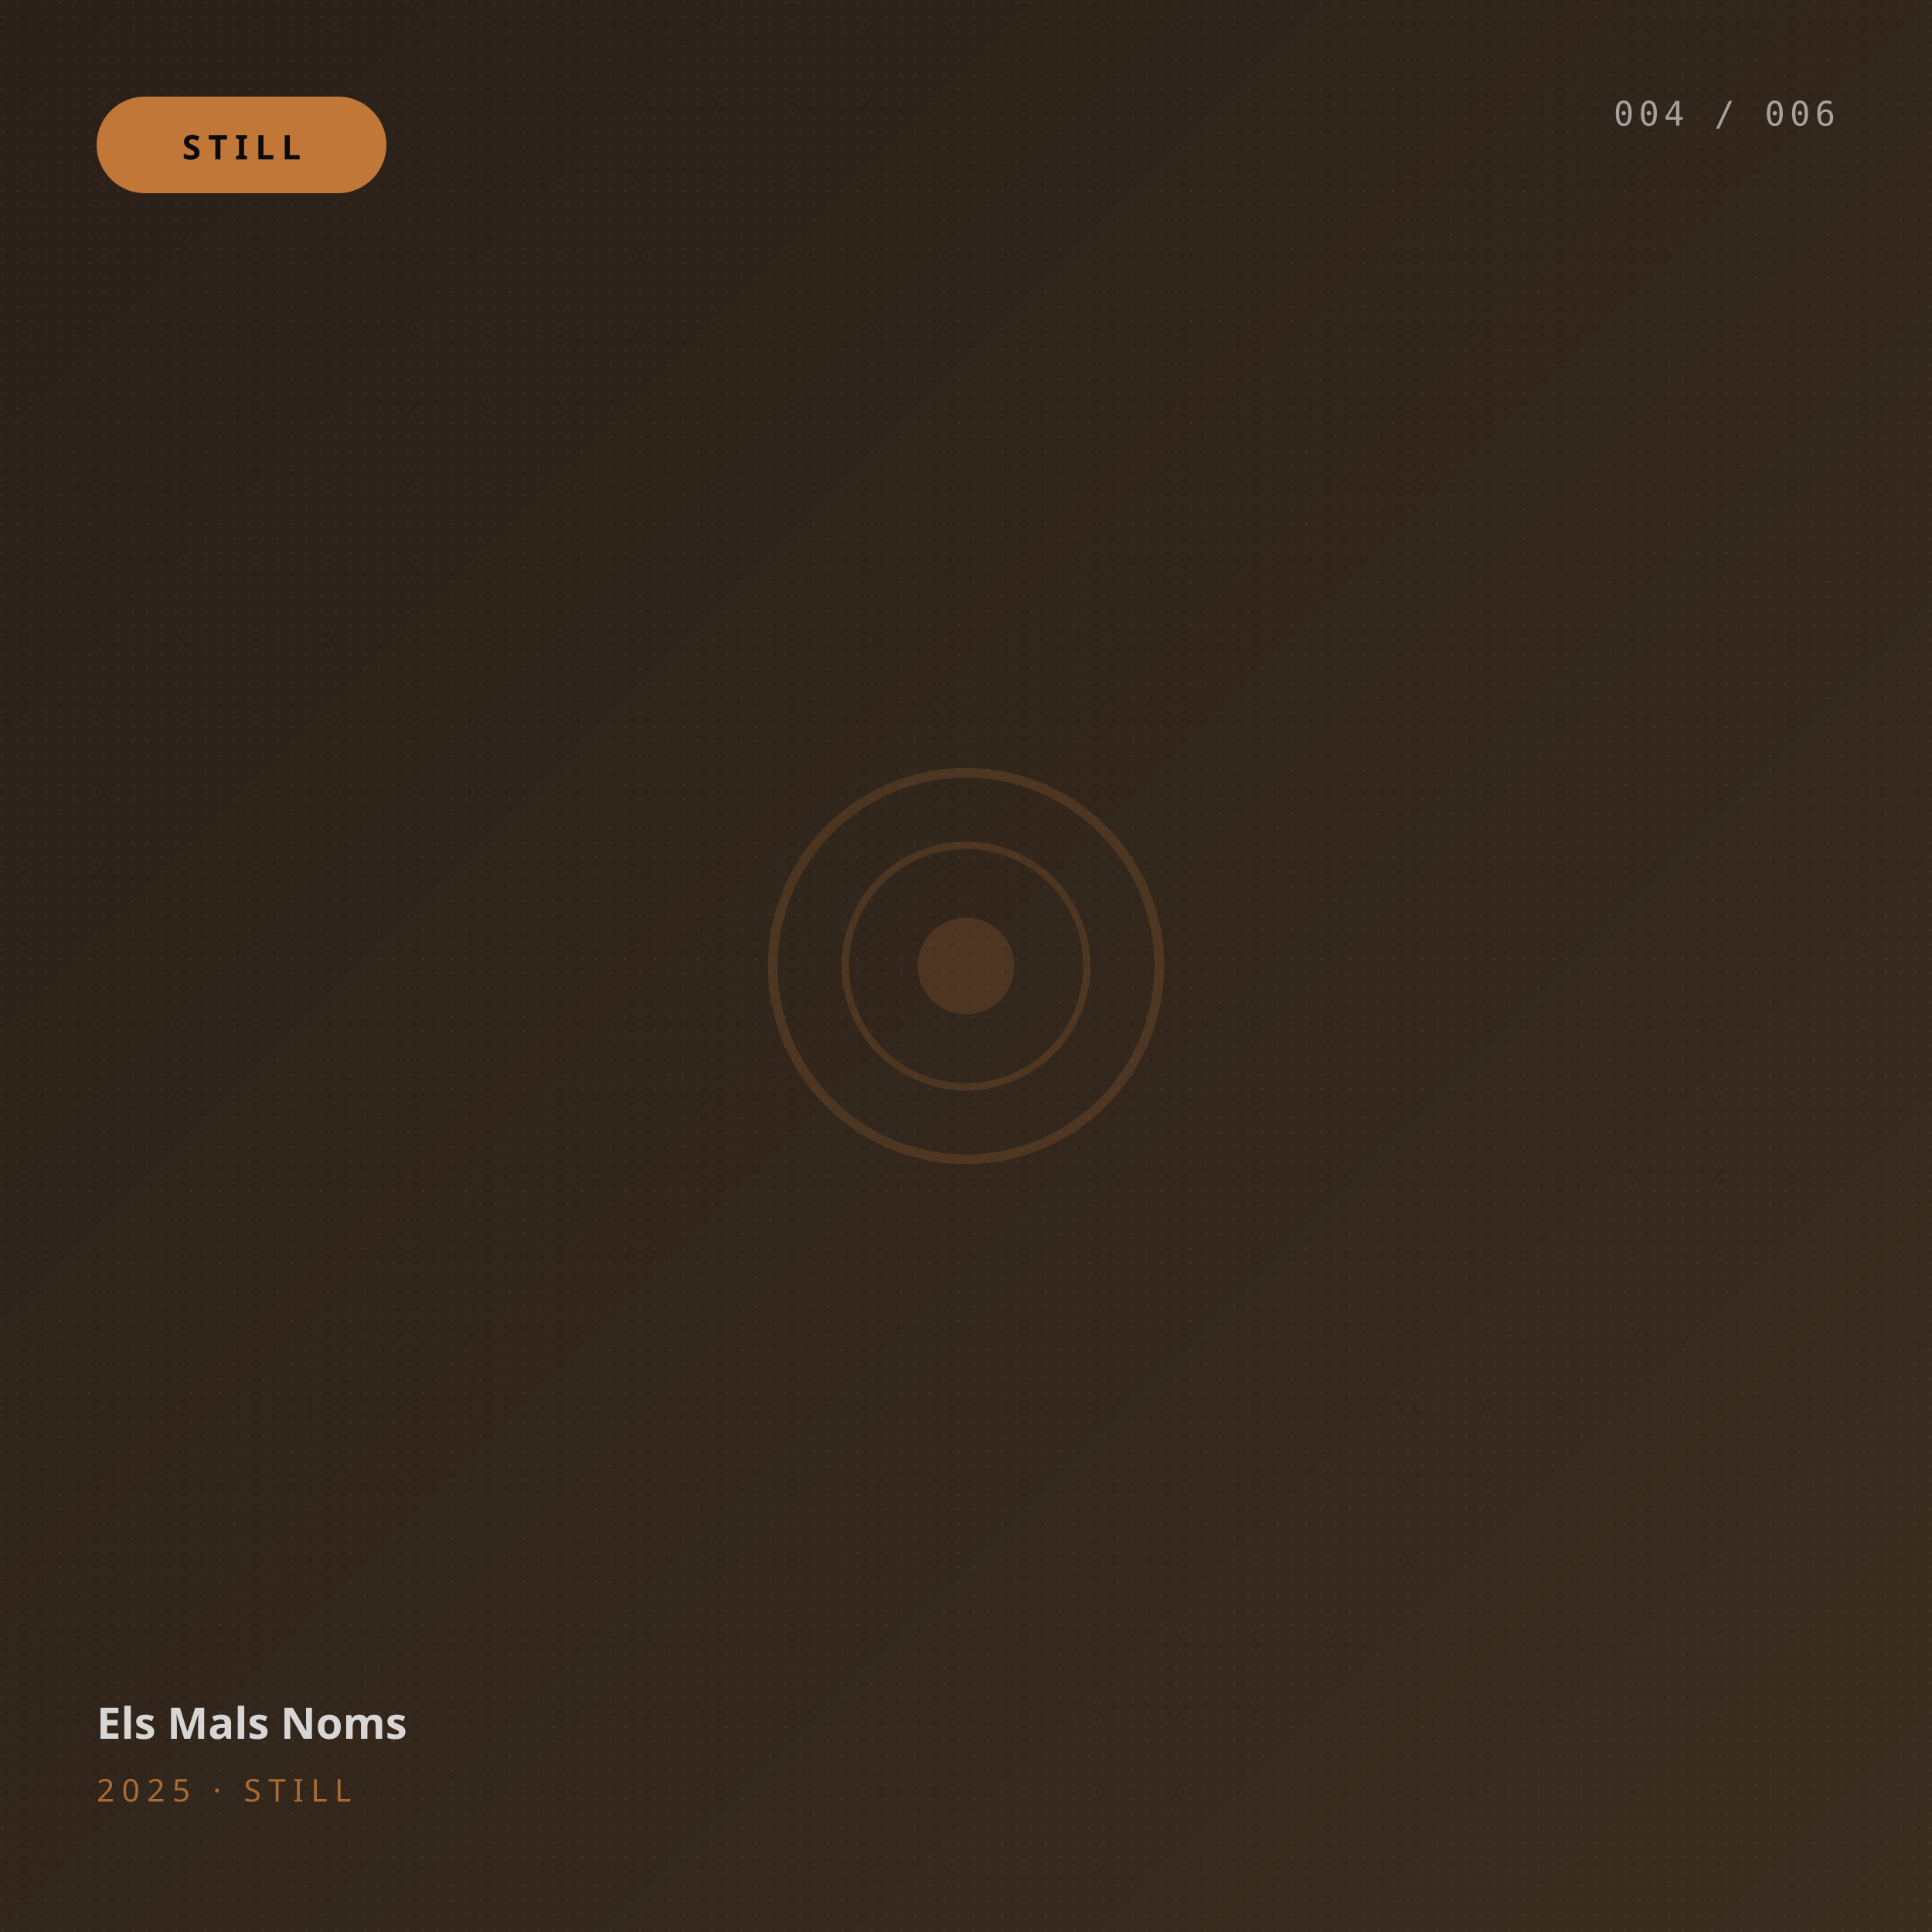
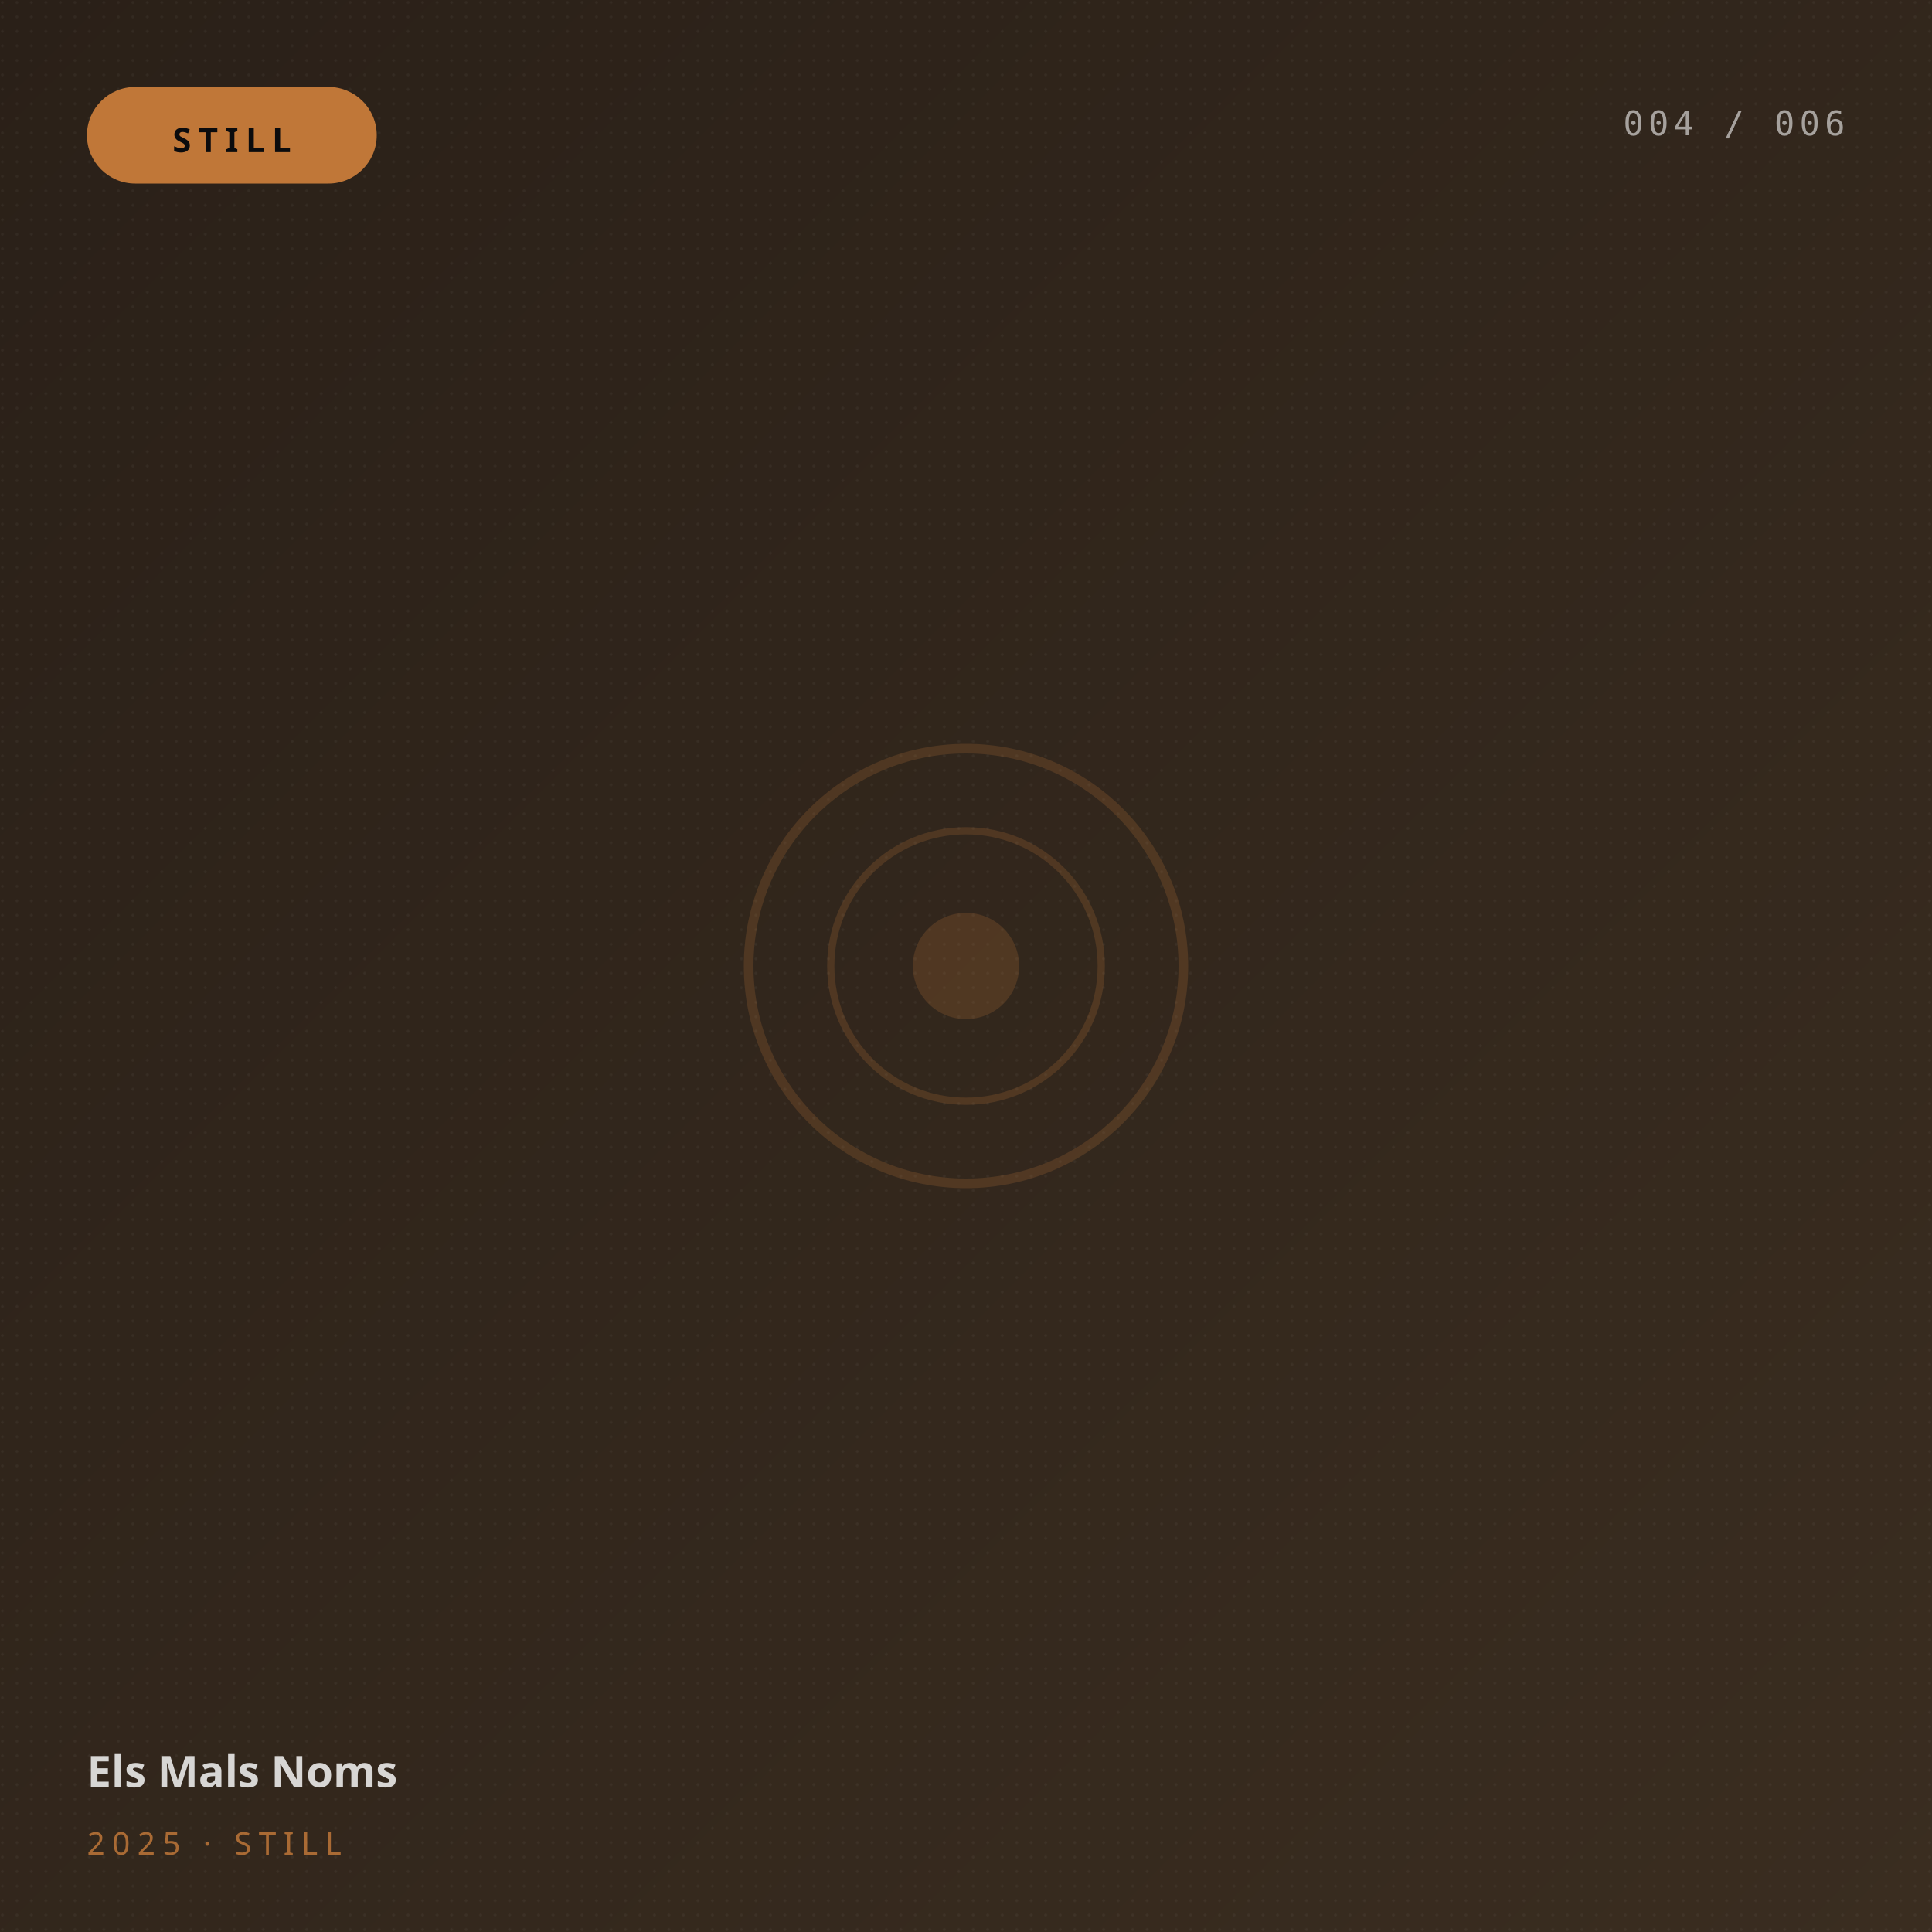
<svg xmlns="http://www.w3.org/2000/svg" viewBox="0 0 800 800" preserveAspectRatio="xMidYMid slice">
  <defs>
    <linearGradient id="p-els-mals-noms-still-3" x1="0" y1="0" x2="1" y2="1">
      <stop offset="0%" stop-color="#2a2018" />
      <stop offset="100%" stop-color="#3a2d20" />
    </linearGradient>
    <pattern id="g-els-mals-noms-still-3" x="0" y="0" width="6" height="6" patternUnits="userSpaceOnUse">
      <circle cx="1" cy="1" r="0.6" fill="#ffffff" opacity="0.04" />
    </pattern>
  </defs>
  <rect width="800" height="800" fill="url(#p-els-mals-noms-still-3)" />
  <rect width="800" height="800" fill="url(#g-els-mals-noms-still-3)" />
-   <g transform="translate(40,40)">
+   <g transform="translate(36,36)">
    <rect x="0" y="0" width="120" height="40" rx="20" fill="#C77B3A" opacity="0.95" />
-     <text x="60" y="26" text-anchor="middle" font-family="ui-sans-serif,system-ui" font-size="14" font-weight="700" fill="#0b0b0d" letter-spacing="3">STILL</text>
+     <text x="60" y="27" text-anchor="middle" font-family="ui-sans-serif,system-ui" font-size="14" font-weight="700" fill="#0b0b0d" letter-spacing="3">STILL</text>
  </g>
-   <g transform="translate(760,52)" opacity="0.6">
+   <g transform="translate(764, 56)" opacity="0.6">
    <text x="0" y="0" text-anchor="end" font-family="ui-monospace,monospace" font-size="14" fill="#f4f4f4" letter-spacing="2">004 / 006</text>
  </g>
-   <g transform="translate(400,400)" opacity="0.18">
-     <circle cx="0" cy="0" r="80" fill="none" stroke="#C77B3A" stroke-width="4" />
-     <circle cx="0" cy="0" r="50" fill="none" stroke="#C77B3A" stroke-width="3" />
-     <circle cx="0" cy="0" r="20" fill="#C77B3A" />
+   <g transform="translate(400, 400)" opacity="0.2">
+     <circle cx="0" cy="0" r="90" fill="none" stroke="#C77B3A" stroke-width="4" />
+     <circle cx="0" cy="0" r="56" fill="none" stroke="#C77B3A" stroke-width="3" />
+     <circle cx="0" cy="0" r="22" fill="#C77B3A" />
  </g>
-   <g transform="translate(40,720)">
+   <g transform="translate(36, 740)">
    <text x="0" y="0" font-family="ui-sans-serif,system-ui" font-size="18" font-weight="600" fill="#f4f4f4" opacity="0.85">Els Mals Noms</text>
-     <text x="0" y="26" font-family="ui-sans-serif,system-ui" font-size="13" font-weight="500" fill="#C77B3A" letter-spacing="3" opacity="0.8">2025 · STILL</text>
+     <text x="0" y="28" font-family="ui-sans-serif,system-ui" font-size="13" font-weight="500" fill="#C77B3A" letter-spacing="3" opacity="0.8">2025 · STILL</text>
  </g>
</svg>
